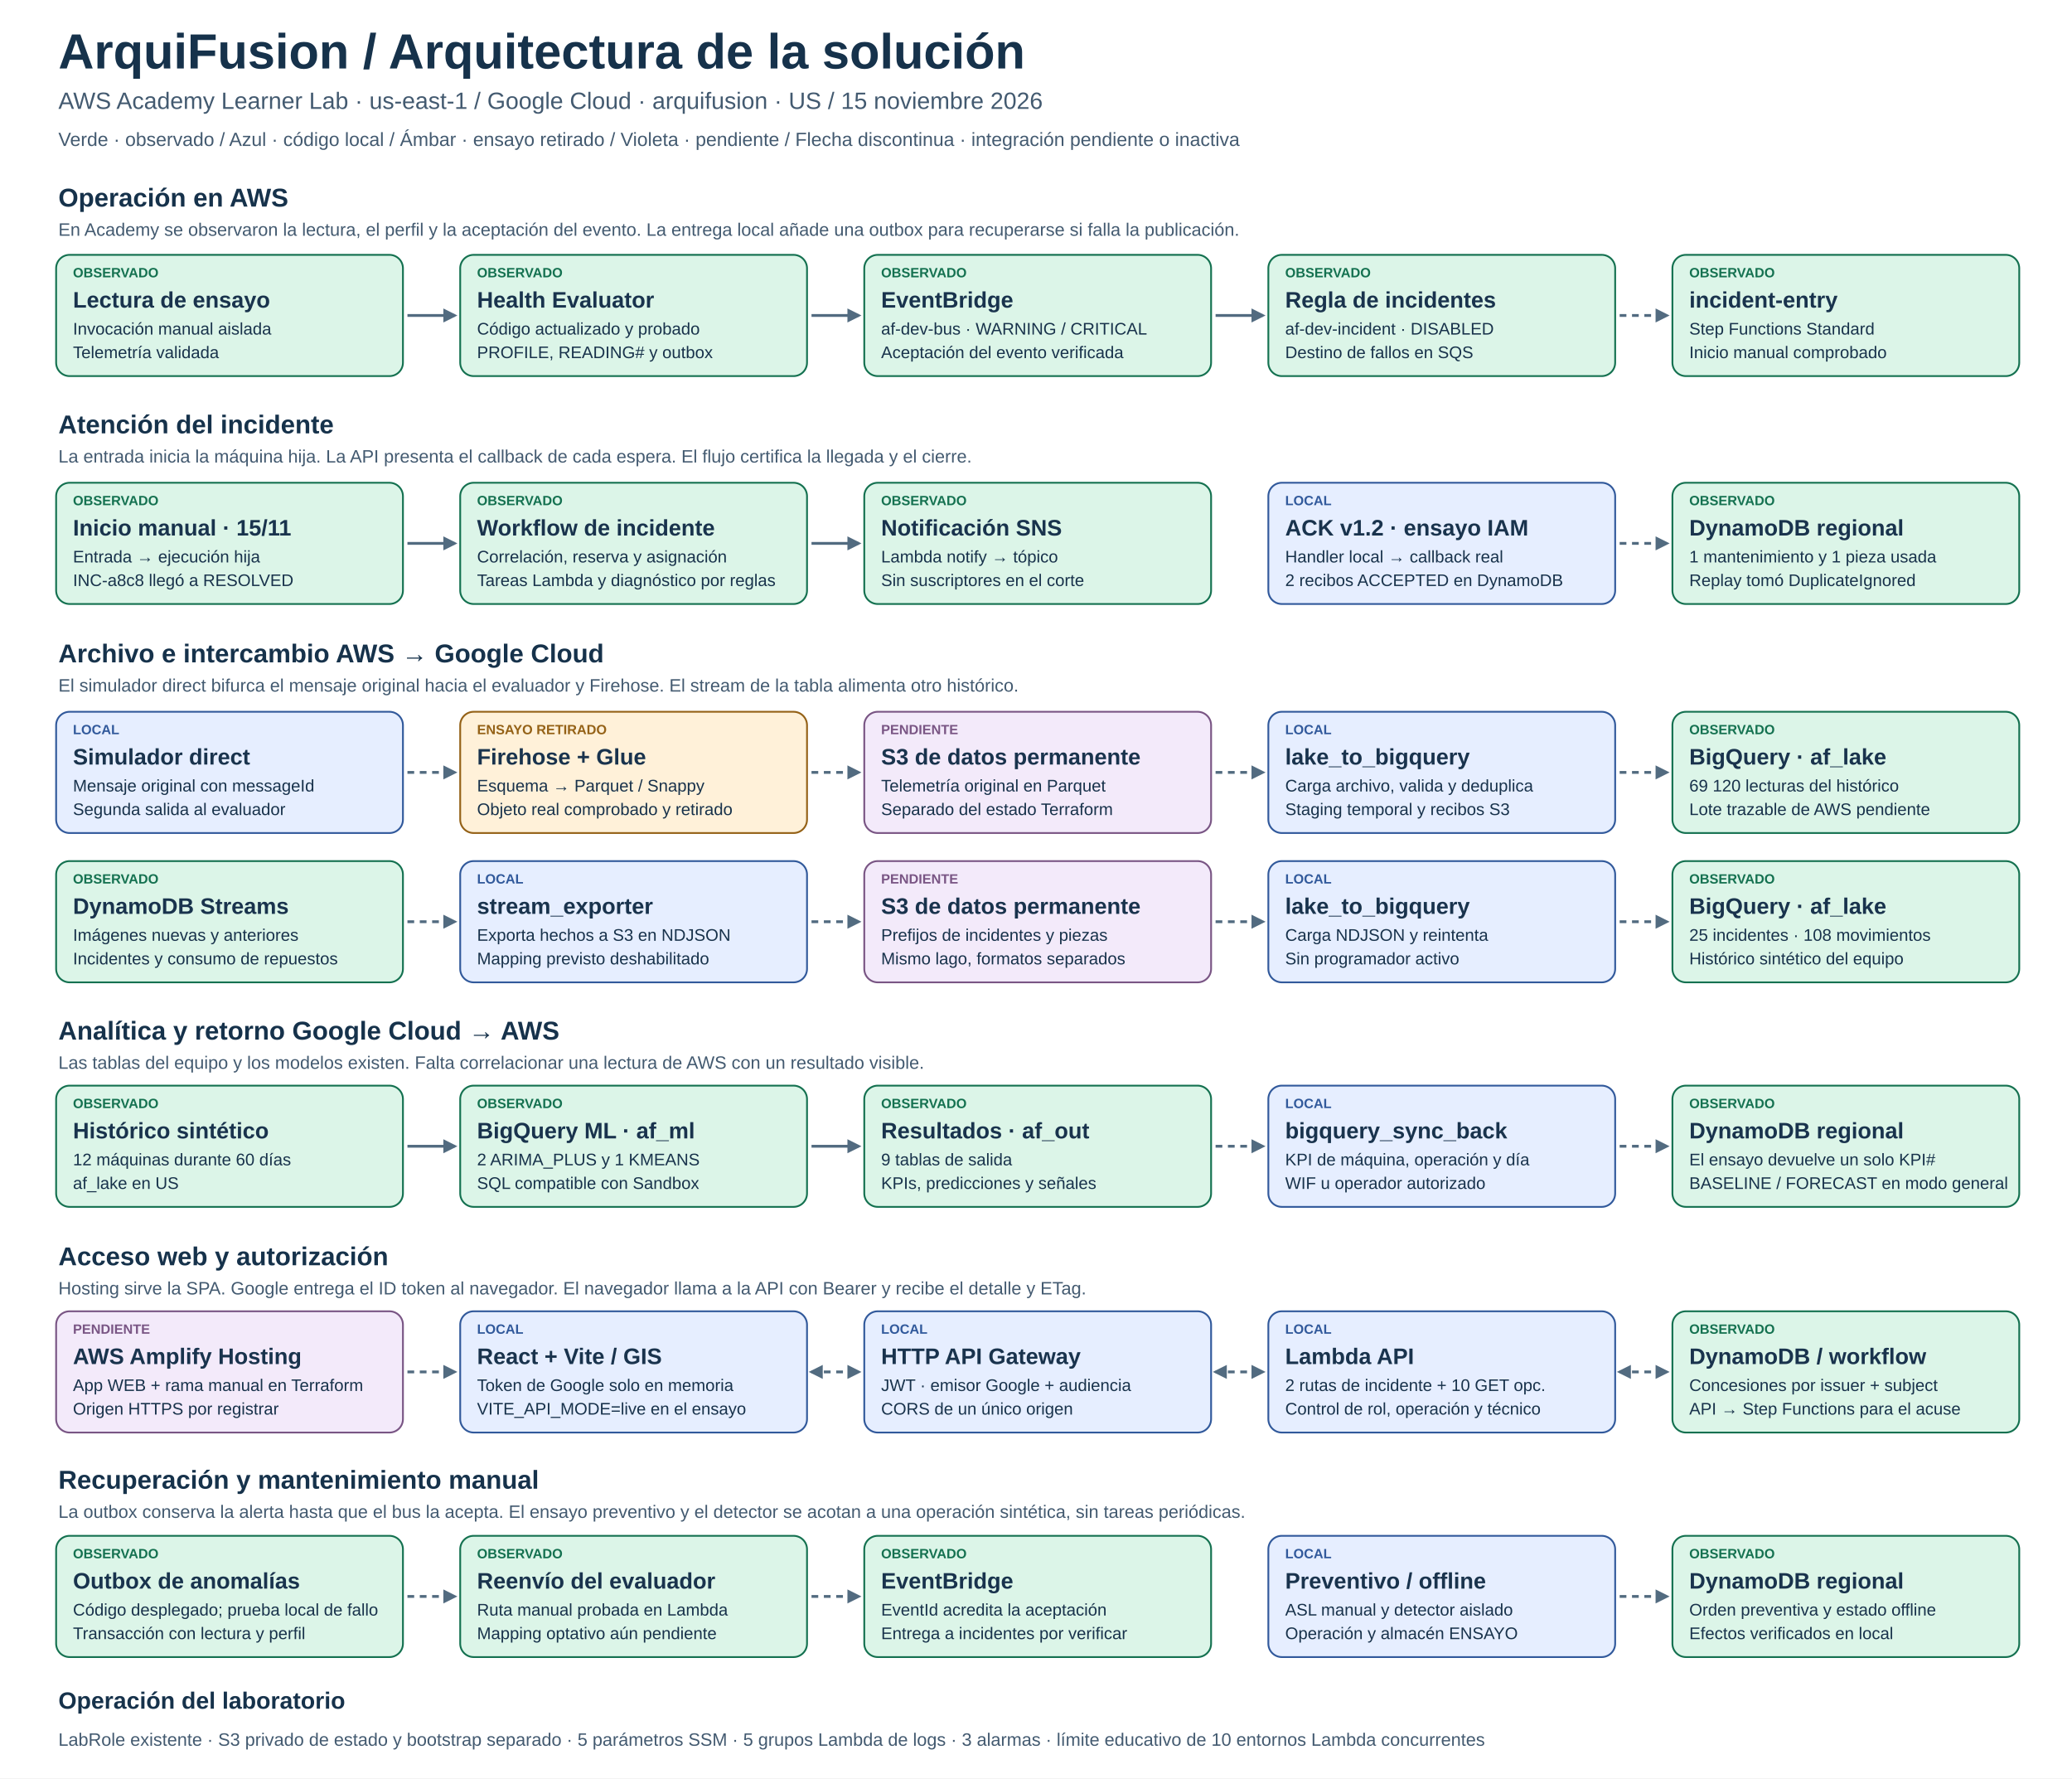
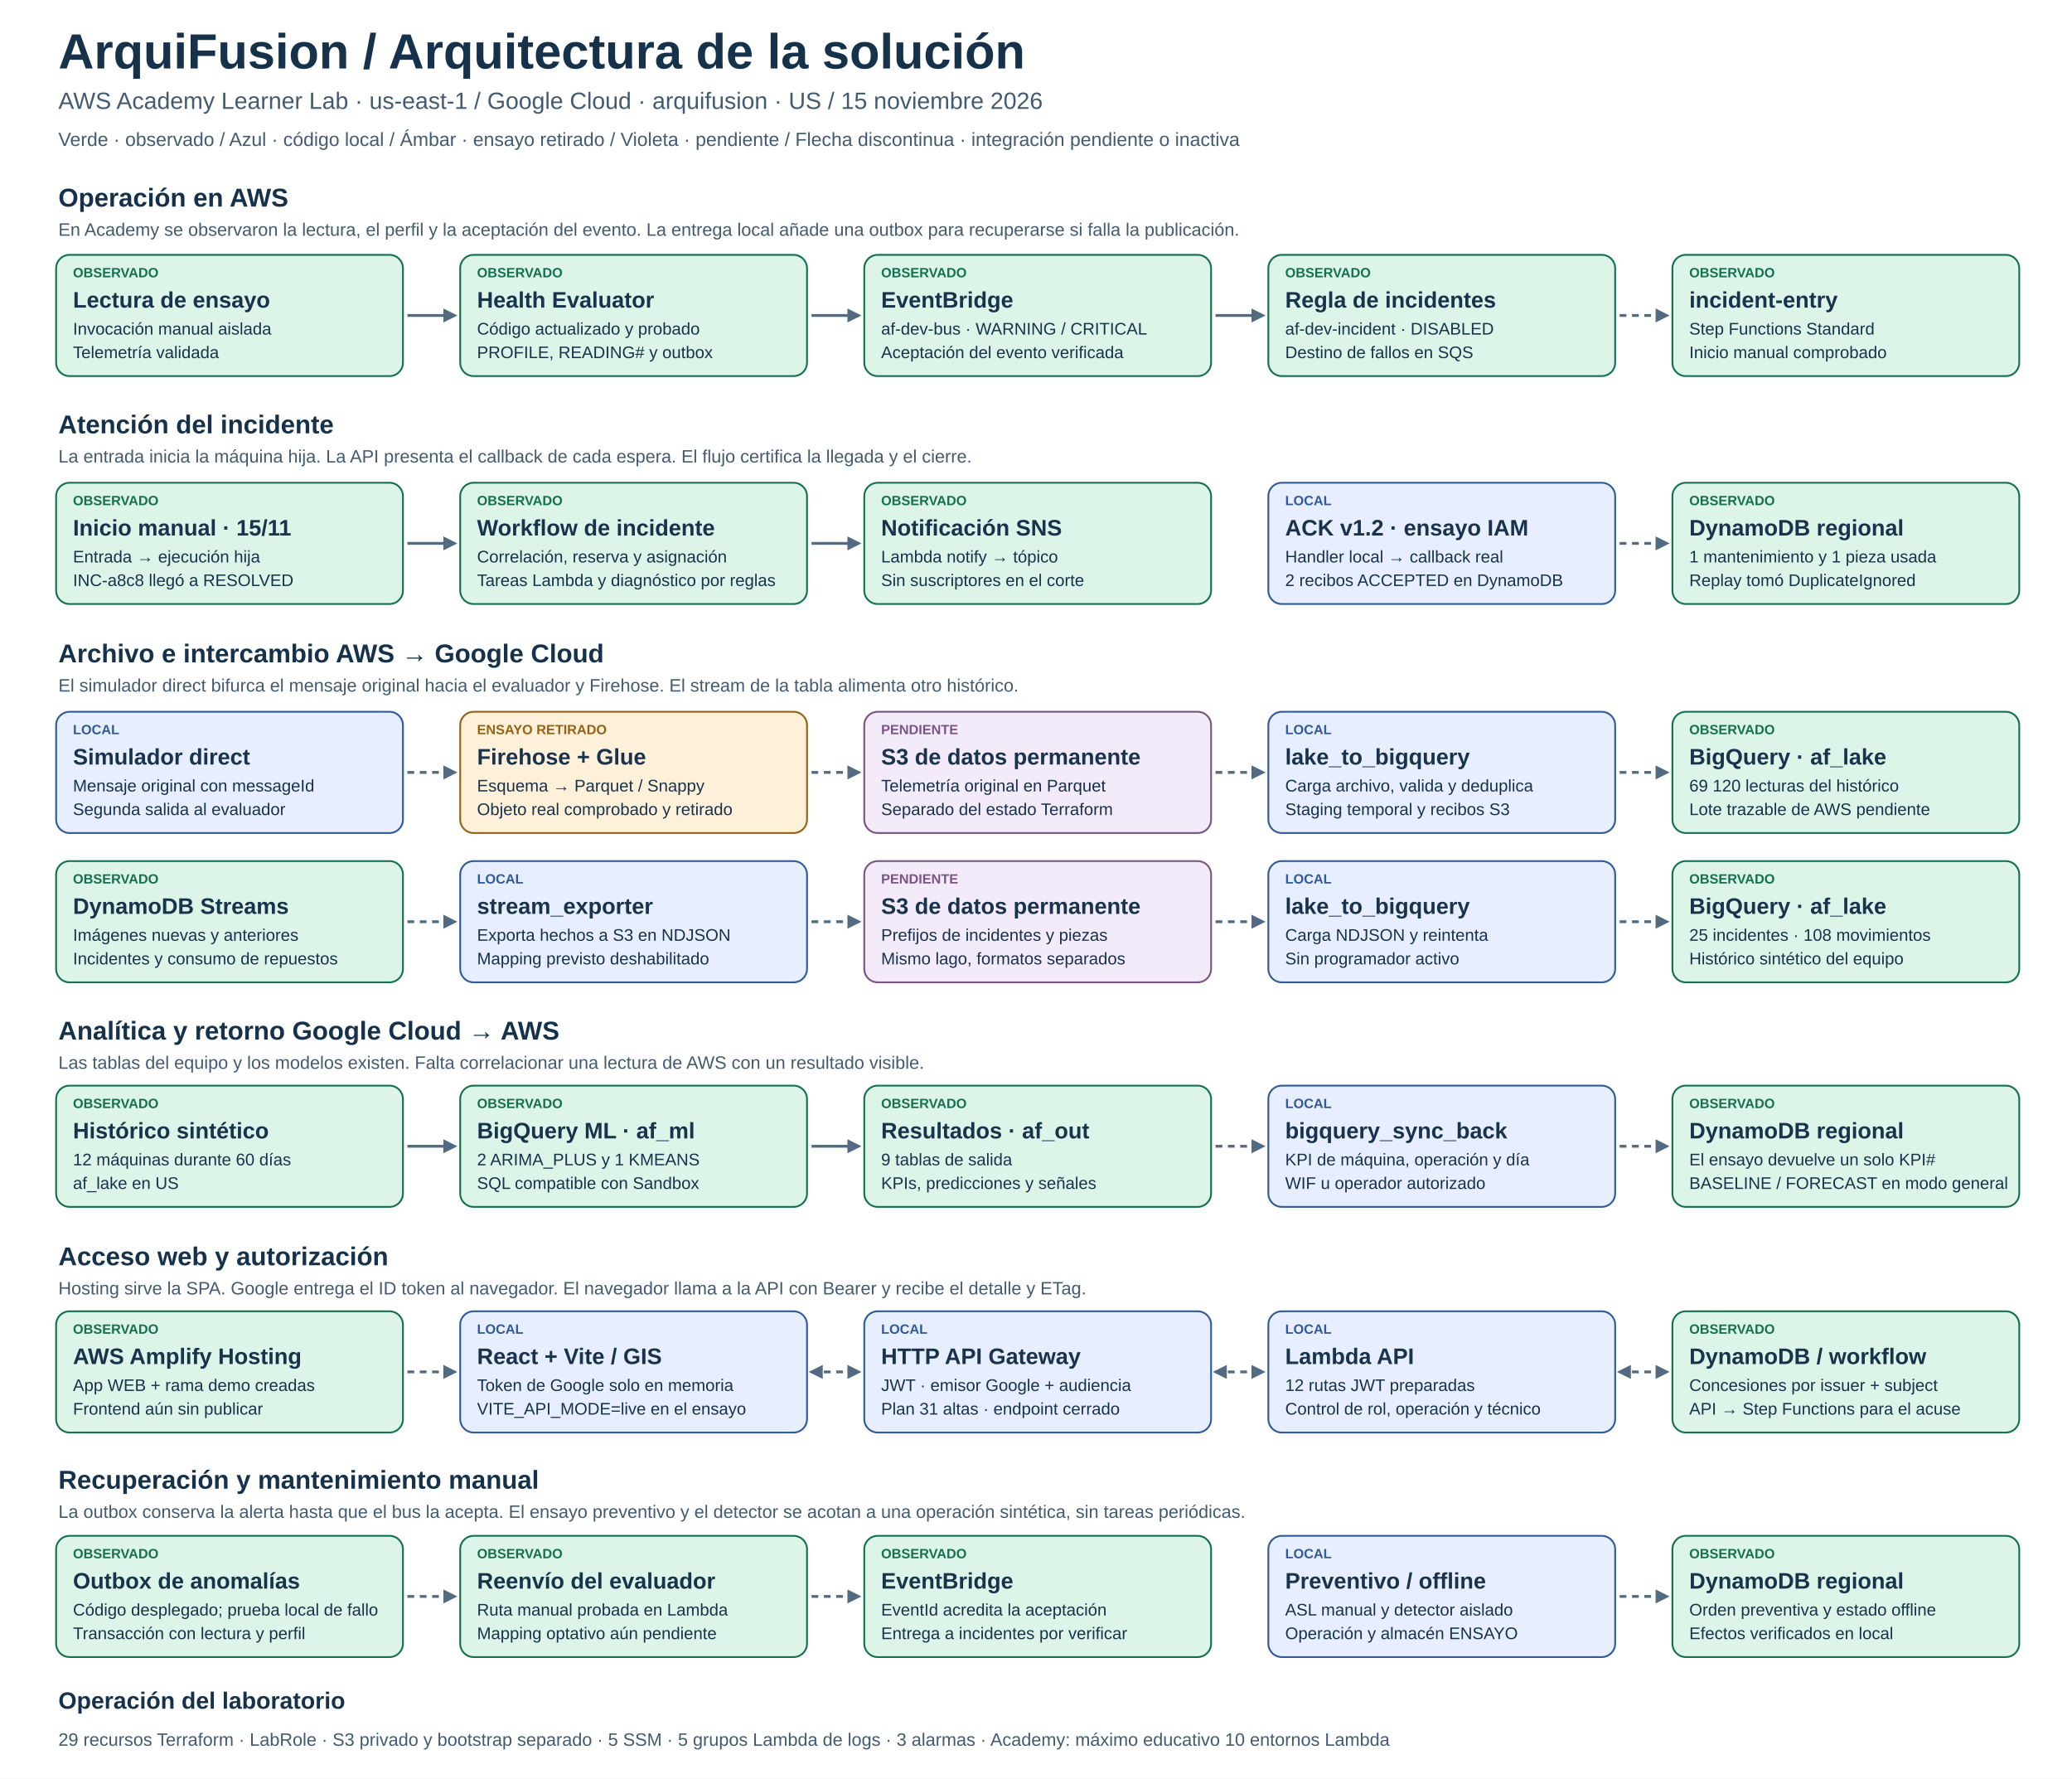
<svg xmlns="http://www.w3.org/2000/svg" width="1846" height="1584" viewBox="0 0 1846 1584" role="img" aria-labelledby="title">
  <defs>
    <marker id="arr" viewBox="0 0 10 10" refX="8" refY="5" markerWidth="5" markerHeight="5" orient="auto-start-reverse">
      <path d="M0 0L10 5L0 10Z" fill="#526b80" />
    </marker>
  </defs>
  <rect width="100%" height="100%" fill="white" />
  <text x="52" y="61" font-family="Segoe UI,Arial,sans-serif" font-weight="700" font-size="44" fill="#16324b">ArquiFusion   /   Arquitectura de la solución</text>
  <text x="52" y="97" font-family="Segoe UI,Arial,sans-serif" font-weight="400" font-size="21" fill="#435a70">AWS Academy Learner Lab · us-east-1     /     Google Cloud · arquifusion · US     /     15 noviembre 2026</text>
  <text x="52" y="130" font-family="Segoe UI,Arial,sans-serif" font-weight="400" font-size="17" fill="#435a70">Verde · observado     /     Azul · código local     /     Ámbar · ensayo retirado     /     Violeta · pendiente     /     Flecha discontinua · integración pendiente o inactiva</text>
  <text x="52" y="184" font-family="Segoe UI,Arial,sans-serif" font-weight="700" font-size="23" fill="#16324b">Operación en AWS</text>
  <text x="52" y="210" font-family="Segoe UI,Arial,sans-serif" font-weight="400" font-size="16" fill="#435a70">En Academy se observaron la lectura, el perfil y la aceptación del evento. La entrega local añade una outbox para recuperarse si falla la publicación.</text>
  <rect x="50" y="227" width="309" height="108" rx="12" fill="#dcf5e8" stroke="#147150" stroke-width="1.6" />
  <text x="65" y="247" font-family="Segoe UI,Arial,sans-serif" font-weight="700" font-size="12" fill="#147150">OBSERVADO</text>
  <text x="65" y="274" font-family="Segoe UI,Arial,sans-serif" font-weight="700" font-size="20" fill="#19334d">Lectura de ensayo</text>
  <text x="65" y="298" font-family="Segoe UI,Arial,sans-serif" font-weight="400" font-size="15" fill="#18324b">Invocación manual aislada</text>
  <text x="65" y="319" font-family="Segoe UI,Arial,sans-serif" font-weight="400" font-size="15" fill="#18324b">Telemetría validada</text>
  <rect x="410" y="227" width="309" height="108" rx="12" fill="#dcf5e8" stroke="#147150" stroke-width="1.6" />
  <text x="425" y="247" font-family="Segoe UI,Arial,sans-serif" font-weight="700" font-size="12" fill="#147150">OBSERVADO</text>
  <text x="425" y="274" font-family="Segoe UI,Arial,sans-serif" font-weight="700" font-size="20" fill="#19334d">Health Evaluator</text>
  <text x="425" y="298" font-family="Segoe UI,Arial,sans-serif" font-weight="400" font-size="15" fill="#18324b">Código actualizado y probado</text>
  <text x="425" y="319" font-family="Segoe UI,Arial,sans-serif" font-weight="400" font-size="15" fill="#18324b">PROFILE, READING# y outbox</text>
  <rect x="770" y="227" width="309" height="108" rx="12" fill="#dcf5e8" stroke="#147150" stroke-width="1.6" />
  <text x="785" y="247" font-family="Segoe UI,Arial,sans-serif" font-weight="700" font-size="12" fill="#147150">OBSERVADO</text>
  <text x="785" y="274" font-family="Segoe UI,Arial,sans-serif" font-weight="700" font-size="20" fill="#19334d">EventBridge</text>
  <text x="785" y="298" font-family="Segoe UI,Arial,sans-serif" font-weight="400" font-size="15" fill="#18324b">af-dev-bus · WARNING / CRITICAL</text>
  <text x="785" y="319" font-family="Segoe UI,Arial,sans-serif" font-weight="400" font-size="15" fill="#18324b">Aceptación del evento verificada</text>
  <rect x="1130" y="227" width="309" height="108" rx="12" fill="#dcf5e8" stroke="#147150" stroke-width="1.6" />
  <text x="1145" y="247" font-family="Segoe UI,Arial,sans-serif" font-weight="700" font-size="12" fill="#147150">OBSERVADO</text>
  <text x="1145" y="274" font-family="Segoe UI,Arial,sans-serif" font-weight="700" font-size="20" fill="#19334d">Regla de incidentes</text>
  <text x="1145" y="298" font-family="Segoe UI,Arial,sans-serif" font-weight="400" font-size="15" fill="#18324b">af-dev-incident · DISABLED</text>
  <text x="1145" y="319" font-family="Segoe UI,Arial,sans-serif" font-weight="400" font-size="15" fill="#18324b">Destino de fallos en SQS</text>
  <rect x="1490" y="227" width="309" height="108" rx="12" fill="#dcf5e8" stroke="#147150" stroke-width="1.6" />
  <text x="1505" y="247" font-family="Segoe UI,Arial,sans-serif" font-weight="700" font-size="12" fill="#147150">OBSERVADO</text>
  <text x="1505" y="274" font-family="Segoe UI,Arial,sans-serif" font-weight="700" font-size="20" fill="#19334d">incident-entry</text>
  <text x="1505" y="298" font-family="Segoe UI,Arial,sans-serif" font-weight="400" font-size="15" fill="#18324b">Step Functions Standard</text>
  <text x="1505" y="319" font-family="Segoe UI,Arial,sans-serif" font-weight="400" font-size="15" fill="#18324b">Inicio manual comprobado</text>
  <path d="M363 281 H405" fill="none" stroke="#526b80" stroke-width="2.5" marker-end="url(#arr)" />
  <path d="M723 281 H765" fill="none" stroke="#526b80" stroke-width="2.5" marker-end="url(#arr)" />
  <path d="M1083 281 H1125" fill="none" stroke="#526b80" stroke-width="2.5" marker-end="url(#arr)" />
  <path d="M1443 281 H1485" fill="none" stroke="#526b80" stroke-width="2.5" marker-end="url(#arr)" stroke-dasharray="6 5" />
  <text x="52" y="386" font-family="Segoe UI,Arial,sans-serif" font-weight="700" font-size="23" fill="#16324b">Atención del incidente</text>
  <text x="52" y="412" font-family="Segoe UI,Arial,sans-serif" font-weight="400" font-size="16" fill="#435a70">La entrada inicia la máquina hija. La API presenta el callback de cada espera. El flujo certifica la llegada y el cierre.</text>
  <rect x="50" y="430" width="309" height="108" rx="12" fill="#dcf5e8" stroke="#147150" stroke-width="1.6" />
  <text x="65" y="450" font-family="Segoe UI,Arial,sans-serif" font-weight="700" font-size="12" fill="#147150">OBSERVADO</text>
  <text x="65" y="477" font-family="Segoe UI,Arial,sans-serif" font-weight="700" font-size="20" fill="#19334d">Inicio manual · 15/11</text>
  <text x="65" y="501" font-family="Segoe UI,Arial,sans-serif" font-weight="400" font-size="15" fill="#18324b">Entrada → ejecución hija</text>
  <text x="65" y="522" font-family="Segoe UI,Arial,sans-serif" font-weight="400" font-size="15" fill="#18324b">INC-a8c8 llegó a RESOLVED</text>
  <rect x="410" y="430" width="309" height="108" rx="12" fill="#dcf5e8" stroke="#147150" stroke-width="1.6" />
  <text x="425" y="450" font-family="Segoe UI,Arial,sans-serif" font-weight="700" font-size="12" fill="#147150">OBSERVADO</text>
  <text x="425" y="477" font-family="Segoe UI,Arial,sans-serif" font-weight="700" font-size="20" fill="#19334d">Workflow de incidente</text>
  <text x="425" y="501" font-family="Segoe UI,Arial,sans-serif" font-weight="400" font-size="15" fill="#18324b">Correlación, reserva y asignación</text>
  <text x="425" y="522" font-family="Segoe UI,Arial,sans-serif" font-weight="400" font-size="15" fill="#18324b">Tareas Lambda y diagnóstico por reglas</text>
  <rect x="770" y="430" width="309" height="108" rx="12" fill="#dcf5e8" stroke="#147150" stroke-width="1.6" />
  <text x="785" y="450" font-family="Segoe UI,Arial,sans-serif" font-weight="700" font-size="12" fill="#147150">OBSERVADO</text>
  <text x="785" y="477" font-family="Segoe UI,Arial,sans-serif" font-weight="700" font-size="20" fill="#19334d">Notificación SNS</text>
  <text x="785" y="501" font-family="Segoe UI,Arial,sans-serif" font-weight="400" font-size="15" fill="#18324b">Lambda notify → tópico</text>
  <text x="785" y="522" font-family="Segoe UI,Arial,sans-serif" font-weight="400" font-size="15" fill="#18324b">Sin suscriptores en el corte</text>
  <rect x="1130" y="430" width="309" height="108" rx="12" fill="#e6eeff" stroke="#31599b" stroke-width="1.6" />
  <text x="1145" y="450" font-family="Segoe UI,Arial,sans-serif" font-weight="700" font-size="12" fill="#31599b">LOCAL</text>
  <text x="1145" y="477" font-family="Segoe UI,Arial,sans-serif" font-weight="700" font-size="20" fill="#19334d">ACK v1.2 · ensayo IAM</text>
  <text x="1145" y="501" font-family="Segoe UI,Arial,sans-serif" font-weight="400" font-size="15" fill="#18324b">Handler local → callback real</text>
  <text x="1145" y="522" font-family="Segoe UI,Arial,sans-serif" font-weight="400" font-size="15" fill="#18324b">2 recibos ACCEPTED en DynamoDB</text>
  <rect x="1490" y="430" width="309" height="108" rx="12" fill="#dcf5e8" stroke="#147150" stroke-width="1.6" />
  <text x="1505" y="450" font-family="Segoe UI,Arial,sans-serif" font-weight="700" font-size="12" fill="#147150">OBSERVADO</text>
  <text x="1505" y="477" font-family="Segoe UI,Arial,sans-serif" font-weight="700" font-size="20" fill="#19334d">DynamoDB regional</text>
  <text x="1505" y="501" font-family="Segoe UI,Arial,sans-serif" font-weight="400" font-size="15" fill="#18324b">1 mantenimiento y 1 pieza usada</text>
  <text x="1505" y="522" font-family="Segoe UI,Arial,sans-serif" font-weight="400" font-size="15" fill="#18324b">Replay tomó DuplicateIgnored</text>
  <path d="M363 484 H405" fill="none" stroke="#526b80" stroke-width="2.5" marker-end="url(#arr)" />
  <path d="M723 484 H765" fill="none" stroke="#526b80" stroke-width="2.5" marker-end="url(#arr)" />
  <path d="M1443 484 H1485" fill="none" stroke="#526b80" stroke-width="2.5" marker-end="url(#arr)" stroke-dasharray="6 5" />
  <text x="52" y="590" font-family="Segoe UI,Arial,sans-serif" font-weight="700" font-size="23" fill="#16324b">Archivo e intercambio AWS → Google Cloud</text>
  <text x="52" y="616" font-family="Segoe UI,Arial,sans-serif" font-weight="400" font-size="16" fill="#435a70">El simulador direct bifurca el mensaje original hacia el evaluador y Firehose. El stream de la tabla alimenta otro histórico.</text>
  <rect x="50" y="634" width="309" height="108" rx="12" fill="#e6eeff" stroke="#31599b" stroke-width="1.6" />
  <text x="65" y="654" font-family="Segoe UI,Arial,sans-serif" font-weight="700" font-size="12" fill="#31599b">LOCAL</text>
  <text x="65" y="681" font-family="Segoe UI,Arial,sans-serif" font-weight="700" font-size="20" fill="#19334d">Simulador direct</text>
  <text x="65" y="705" font-family="Segoe UI,Arial,sans-serif" font-weight="400" font-size="15" fill="#18324b">Mensaje original con messageId</text>
  <text x="65" y="726" font-family="Segoe UI,Arial,sans-serif" font-weight="400" font-size="15" fill="#18324b">Segunda salida al evaluador</text>
  <rect x="410" y="634" width="309" height="108" rx="12" fill="#fff1d9" stroke="#946116" stroke-width="1.6" />
  <text x="425" y="654" font-family="Segoe UI,Arial,sans-serif" font-weight="700" font-size="12" fill="#946116">ENSAYO RETIRADO</text>
  <text x="425" y="681" font-family="Segoe UI,Arial,sans-serif" font-weight="700" font-size="20" fill="#19334d">Firehose + Glue</text>
  <text x="425" y="705" font-family="Segoe UI,Arial,sans-serif" font-weight="400" font-size="15" fill="#18324b">Esquema → Parquet / Snappy</text>
  <text x="425" y="726" font-family="Segoe UI,Arial,sans-serif" font-weight="400" font-size="15" fill="#18324b">Objeto real comprobado y retirado</text>
  <rect x="770" y="634" width="309" height="108" rx="12" fill="#f3eafa" stroke="#795584" stroke-width="1.6" />
  <text x="785" y="654" font-family="Segoe UI,Arial,sans-serif" font-weight="700" font-size="12" fill="#795584">PENDIENTE</text>
  <text x="785" y="681" font-family="Segoe UI,Arial,sans-serif" font-weight="700" font-size="20" fill="#19334d">S3 de datos permanente</text>
  <text x="785" y="705" font-family="Segoe UI,Arial,sans-serif" font-weight="400" font-size="15" fill="#18324b">Telemetría original en Parquet</text>
  <text x="785" y="726" font-family="Segoe UI,Arial,sans-serif" font-weight="400" font-size="15" fill="#18324b">Separado del estado Terraform</text>
  <rect x="1130" y="634" width="309" height="108" rx="12" fill="#e6eeff" stroke="#31599b" stroke-width="1.6" />
  <text x="1145" y="654" font-family="Segoe UI,Arial,sans-serif" font-weight="700" font-size="12" fill="#31599b">LOCAL</text>
  <text x="1145" y="681" font-family="Segoe UI,Arial,sans-serif" font-weight="700" font-size="20" fill="#19334d">lake_to_bigquery</text>
  <text x="1145" y="705" font-family="Segoe UI,Arial,sans-serif" font-weight="400" font-size="15" fill="#18324b">Carga archivo, valida y deduplica</text>
  <text x="1145" y="726" font-family="Segoe UI,Arial,sans-serif" font-weight="400" font-size="15" fill="#18324b">Staging temporal y recibos S3</text>
  <rect x="1490" y="634" width="309" height="108" rx="12" fill="#dcf5e8" stroke="#147150" stroke-width="1.6" />
  <text x="1505" y="654" font-family="Segoe UI,Arial,sans-serif" font-weight="700" font-size="12" fill="#147150">OBSERVADO</text>
  <text x="1505" y="681" font-family="Segoe UI,Arial,sans-serif" font-weight="700" font-size="20" fill="#19334d">BigQuery · af_lake</text>
  <text x="1505" y="705" font-family="Segoe UI,Arial,sans-serif" font-weight="400" font-size="15" fill="#18324b">69 120 lecturas del histórico</text>
  <text x="1505" y="726" font-family="Segoe UI,Arial,sans-serif" font-weight="400" font-size="15" fill="#18324b">Lote trazable de AWS pendiente</text>
  <path d="M363 688 H405" fill="none" stroke="#526b80" stroke-width="2.5" marker-end="url(#arr)" stroke-dasharray="6 5" />
  <path d="M723 688 H765" fill="none" stroke="#526b80" stroke-width="2.5" marker-end="url(#arr)" stroke-dasharray="6 5" />
  <path d="M1083 688 H1125" fill="none" stroke="#526b80" stroke-width="2.5" marker-end="url(#arr)" stroke-dasharray="6 5" />
  <path d="M1443 688 H1485" fill="none" stroke="#526b80" stroke-width="2.5" marker-end="url(#arr)" stroke-dasharray="6 5" />
  <rect x="50" y="767" width="309" height="108" rx="12" fill="#dcf5e8" stroke="#147150" stroke-width="1.6" />
  <text x="65" y="787" font-family="Segoe UI,Arial,sans-serif" font-weight="700" font-size="12" fill="#147150">OBSERVADO</text>
  <text x="65" y="814" font-family="Segoe UI,Arial,sans-serif" font-weight="700" font-size="20" fill="#19334d">DynamoDB Streams</text>
  <text x="65" y="838" font-family="Segoe UI,Arial,sans-serif" font-weight="400" font-size="15" fill="#18324b">Imágenes nuevas y anteriores</text>
  <text x="65" y="859" font-family="Segoe UI,Arial,sans-serif" font-weight="400" font-size="15" fill="#18324b">Incidentes y consumo de repuestos</text>
  <rect x="410" y="767" width="309" height="108" rx="12" fill="#e6eeff" stroke="#31599b" stroke-width="1.6" />
  <text x="425" y="787" font-family="Segoe UI,Arial,sans-serif" font-weight="700" font-size="12" fill="#31599b">LOCAL</text>
  <text x="425" y="814" font-family="Segoe UI,Arial,sans-serif" font-weight="700" font-size="20" fill="#19334d">stream_exporter</text>
  <text x="425" y="838" font-family="Segoe UI,Arial,sans-serif" font-weight="400" font-size="15" fill="#18324b">Exporta hechos a S3 en NDJSON</text>
  <text x="425" y="859" font-family="Segoe UI,Arial,sans-serif" font-weight="400" font-size="15" fill="#18324b">Mapping previsto deshabilitado</text>
  <rect x="770" y="767" width="309" height="108" rx="12" fill="#f3eafa" stroke="#795584" stroke-width="1.6" />
  <text x="785" y="787" font-family="Segoe UI,Arial,sans-serif" font-weight="700" font-size="12" fill="#795584">PENDIENTE</text>
  <text x="785" y="814" font-family="Segoe UI,Arial,sans-serif" font-weight="700" font-size="20" fill="#19334d">S3 de datos permanente</text>
  <text x="785" y="838" font-family="Segoe UI,Arial,sans-serif" font-weight="400" font-size="15" fill="#18324b">Prefijos de incidentes y piezas</text>
  <text x="785" y="859" font-family="Segoe UI,Arial,sans-serif" font-weight="400" font-size="15" fill="#18324b">Mismo lago, formatos separados</text>
  <rect x="1130" y="767" width="309" height="108" rx="12" fill="#e6eeff" stroke="#31599b" stroke-width="1.6" />
  <text x="1145" y="787" font-family="Segoe UI,Arial,sans-serif" font-weight="700" font-size="12" fill="#31599b">LOCAL</text>
  <text x="1145" y="814" font-family="Segoe UI,Arial,sans-serif" font-weight="700" font-size="20" fill="#19334d">lake_to_bigquery</text>
  <text x="1145" y="838" font-family="Segoe UI,Arial,sans-serif" font-weight="400" font-size="15" fill="#18324b">Carga NDJSON y reintenta</text>
  <text x="1145" y="859" font-family="Segoe UI,Arial,sans-serif" font-weight="400" font-size="15" fill="#18324b">Sin programador activo</text>
  <rect x="1490" y="767" width="309" height="108" rx="12" fill="#dcf5e8" stroke="#147150" stroke-width="1.6" />
  <text x="1505" y="787" font-family="Segoe UI,Arial,sans-serif" font-weight="700" font-size="12" fill="#147150">OBSERVADO</text>
  <text x="1505" y="814" font-family="Segoe UI,Arial,sans-serif" font-weight="700" font-size="20" fill="#19334d">BigQuery · af_lake</text>
  <text x="1505" y="838" font-family="Segoe UI,Arial,sans-serif" font-weight="400" font-size="15" fill="#18324b">25 incidentes · 108 movimientos</text>
  <text x="1505" y="859" font-family="Segoe UI,Arial,sans-serif" font-weight="400" font-size="15" fill="#18324b">Histórico sintético del equipo</text>
  <path d="M363 821 H405" fill="none" stroke="#526b80" stroke-width="2.5" marker-end="url(#arr)" stroke-dasharray="6 5" />
  <path d="M723 821 H765" fill="none" stroke="#526b80" stroke-width="2.5" marker-end="url(#arr)" stroke-dasharray="6 5" />
  <path d="M1083 821 H1125" fill="none" stroke="#526b80" stroke-width="2.5" marker-end="url(#arr)" stroke-dasharray="6 5" />
  <path d="M1443 821 H1485" fill="none" stroke="#526b80" stroke-width="2.5" marker-end="url(#arr)" stroke-dasharray="6 5" />
  <text x="52" y="926" font-family="Segoe UI,Arial,sans-serif" font-weight="700" font-size="23" fill="#16324b">Analítica y retorno Google Cloud → AWS</text>
  <text x="52" y="952" font-family="Segoe UI,Arial,sans-serif" font-weight="400" font-size="16" fill="#435a70">Las tablas del equipo y los modelos existen. Falta correlacionar una lectura de AWS con un resultado visible.</text>
  <rect x="50" y="967" width="309" height="108" rx="12" fill="#dcf5e8" stroke="#147150" stroke-width="1.6" />
  <text x="65" y="987" font-family="Segoe UI,Arial,sans-serif" font-weight="700" font-size="12" fill="#147150">OBSERVADO</text>
  <text x="65" y="1014" font-family="Segoe UI,Arial,sans-serif" font-weight="700" font-size="20" fill="#19334d">Histórico sintético</text>
  <text x="65" y="1038" font-family="Segoe UI,Arial,sans-serif" font-weight="400" font-size="15" fill="#18324b">12 máquinas durante 60 días</text>
  <text x="65" y="1059" font-family="Segoe UI,Arial,sans-serif" font-weight="400" font-size="15" fill="#18324b">af_lake en US</text>
  <rect x="410" y="967" width="309" height="108" rx="12" fill="#dcf5e8" stroke="#147150" stroke-width="1.6" />
  <text x="425" y="987" font-family="Segoe UI,Arial,sans-serif" font-weight="700" font-size="12" fill="#147150">OBSERVADO</text>
  <text x="425" y="1014" font-family="Segoe UI,Arial,sans-serif" font-weight="700" font-size="20" fill="#19334d">BigQuery ML · af_ml</text>
  <text x="425" y="1038" font-family="Segoe UI,Arial,sans-serif" font-weight="400" font-size="15" fill="#18324b">2 ARIMA_PLUS y 1 KMEANS</text>
  <text x="425" y="1059" font-family="Segoe UI,Arial,sans-serif" font-weight="400" font-size="15" fill="#18324b">SQL compatible con Sandbox</text>
  <rect x="770" y="967" width="309" height="108" rx="12" fill="#dcf5e8" stroke="#147150" stroke-width="1.6" />
  <text x="785" y="987" font-family="Segoe UI,Arial,sans-serif" font-weight="700" font-size="12" fill="#147150">OBSERVADO</text>
  <text x="785" y="1014" font-family="Segoe UI,Arial,sans-serif" font-weight="700" font-size="20" fill="#19334d">Resultados · af_out</text>
  <text x="785" y="1038" font-family="Segoe UI,Arial,sans-serif" font-weight="400" font-size="15" fill="#18324b">9 tablas de salida</text>
  <text x="785" y="1059" font-family="Segoe UI,Arial,sans-serif" font-weight="400" font-size="15" fill="#18324b">KPIs, predicciones y señales</text>
  <rect x="1130" y="967" width="309" height="108" rx="12" fill="#e6eeff" stroke="#31599b" stroke-width="1.6" />
  <text x="1145" y="987" font-family="Segoe UI,Arial,sans-serif" font-weight="700" font-size="12" fill="#31599b">LOCAL</text>
  <text x="1145" y="1014" font-family="Segoe UI,Arial,sans-serif" font-weight="700" font-size="20" fill="#19334d">bigquery_sync_back</text>
  <text x="1145" y="1038" font-family="Segoe UI,Arial,sans-serif" font-weight="400" font-size="15" fill="#18324b">KPI de máquina, operación y día</text>
  <text x="1145" y="1059" font-family="Segoe UI,Arial,sans-serif" font-weight="400" font-size="15" fill="#18324b">WIF u operador autorizado</text>
  <rect x="1490" y="967" width="309" height="108" rx="12" fill="#dcf5e8" stroke="#147150" stroke-width="1.6" />
  <text x="1505" y="987" font-family="Segoe UI,Arial,sans-serif" font-weight="700" font-size="12" fill="#147150">OBSERVADO</text>
  <text x="1505" y="1014" font-family="Segoe UI,Arial,sans-serif" font-weight="700" font-size="20" fill="#19334d">DynamoDB regional</text>
  <text x="1505" y="1038" font-family="Segoe UI,Arial,sans-serif" font-weight="400" font-size="15" fill="#18324b">El ensayo devuelve un solo KPI#</text>
  <text x="1505" y="1059" font-family="Segoe UI,Arial,sans-serif" font-weight="400" font-size="15" fill="#18324b">BASELINE / FORECAST en modo general</text>
  <path d="M363 1021 H405" fill="none" stroke="#526b80" stroke-width="2.5" marker-end="url(#arr)" />
  <path d="M723 1021 H765" fill="none" stroke="#526b80" stroke-width="2.5" marker-end="url(#arr)" />
  <path d="M1083 1021 H1125" fill="none" stroke="#526b80" stroke-width="2.5" marker-end="url(#arr)" stroke-dasharray="6 5" />
  <path d="M1443 1021 H1485" fill="none" stroke="#526b80" stroke-width="2.5" marker-end="url(#arr)" stroke-dasharray="6 5" />
  <text x="52" y="1127" font-family="Segoe UI,Arial,sans-serif" font-weight="700" font-size="23" fill="#16324b">Acceso web y autorización</text>
  <text x="52" y="1153" font-family="Segoe UI,Arial,sans-serif" font-weight="400" font-size="16" fill="#435a70">Hosting sirve la SPA. Google entrega el ID token al navegador. El navegador llama a la API con Bearer y recibe el detalle y ETag.</text>
-   <rect x="50" y="1168" width="309" height="108" rx="12" fill="#f3eafa" stroke="#795584" stroke-width="1.6" />
-   <text x="65" y="1188" font-family="Segoe UI,Arial,sans-serif" font-weight="700" font-size="12" fill="#795584">PENDIENTE</text>
+   <rect x="50" y="1168" width="309" height="108" rx="12" fill="#dcf5e8" stroke="#147150" stroke-width="1.6" />
+   <text x="65" y="1188" font-family="Segoe UI,Arial,sans-serif" font-weight="700" font-size="12" fill="#147150">OBSERVADO</text>
  <text x="65" y="1215" font-family="Segoe UI,Arial,sans-serif" font-weight="700" font-size="20" fill="#19334d">AWS Amplify Hosting</text>
-   <text x="65" y="1239" font-family="Segoe UI,Arial,sans-serif" font-weight="400" font-size="15" fill="#18324b">App WEB + rama manual en Terraform</text>
-   <text x="65" y="1260" font-family="Segoe UI,Arial,sans-serif" font-weight="400" font-size="15" fill="#18324b">Origen HTTPS por registrar</text>
+   <text x="65" y="1239" font-family="Segoe UI,Arial,sans-serif" font-weight="400" font-size="15" fill="#18324b">App WEB + rama demo creadas</text>
+   <text x="65" y="1260" font-family="Segoe UI,Arial,sans-serif" font-weight="400" font-size="15" fill="#18324b">Frontend aún sin publicar</text>
  <rect x="410" y="1168" width="309" height="108" rx="12" fill="#e6eeff" stroke="#31599b" stroke-width="1.6" />
  <text x="425" y="1188" font-family="Segoe UI,Arial,sans-serif" font-weight="700" font-size="12" fill="#31599b">LOCAL</text>
  <text x="425" y="1215" font-family="Segoe UI,Arial,sans-serif" font-weight="700" font-size="20" fill="#19334d">React + Vite / GIS</text>
  <text x="425" y="1239" font-family="Segoe UI,Arial,sans-serif" font-weight="400" font-size="15" fill="#18324b">Token de Google solo en memoria</text>
  <text x="425" y="1260" font-family="Segoe UI,Arial,sans-serif" font-weight="400" font-size="15" fill="#18324b">VITE_API_MODE=live en el ensayo</text>
  <rect x="770" y="1168" width="309" height="108" rx="12" fill="#e6eeff" stroke="#31599b" stroke-width="1.6" />
  <text x="785" y="1188" font-family="Segoe UI,Arial,sans-serif" font-weight="700" font-size="12" fill="#31599b">LOCAL</text>
  <text x="785" y="1215" font-family="Segoe UI,Arial,sans-serif" font-weight="700" font-size="20" fill="#19334d">HTTP API Gateway</text>
  <text x="785" y="1239" font-family="Segoe UI,Arial,sans-serif" font-weight="400" font-size="15" fill="#18324b">JWT · emisor Google + audiencia</text>
-   <text x="785" y="1260" font-family="Segoe UI,Arial,sans-serif" font-weight="400" font-size="15" fill="#18324b">CORS de un único origen</text>
+   <text x="785" y="1260" font-family="Segoe UI,Arial,sans-serif" font-weight="400" font-size="15" fill="#18324b">Plan 31 altas · endpoint cerrado</text>
  <rect x="1130" y="1168" width="309" height="108" rx="12" fill="#e6eeff" stroke="#31599b" stroke-width="1.6" />
  <text x="1145" y="1188" font-family="Segoe UI,Arial,sans-serif" font-weight="700" font-size="12" fill="#31599b">LOCAL</text>
  <text x="1145" y="1215" font-family="Segoe UI,Arial,sans-serif" font-weight="700" font-size="20" fill="#19334d">Lambda API</text>
-   <text x="1145" y="1239" font-family="Segoe UI,Arial,sans-serif" font-weight="400" font-size="15" fill="#18324b">2 rutas de incidente + 10 GET opc.</text>
+   <text x="1145" y="1239" font-family="Segoe UI,Arial,sans-serif" font-weight="400" font-size="15" fill="#18324b">12 rutas JWT preparadas</text>
  <text x="1145" y="1260" font-family="Segoe UI,Arial,sans-serif" font-weight="400" font-size="15" fill="#18324b">Control de rol, operación y técnico</text>
  <rect x="1490" y="1168" width="309" height="108" rx="12" fill="#dcf5e8" stroke="#147150" stroke-width="1.6" />
  <text x="1505" y="1188" font-family="Segoe UI,Arial,sans-serif" font-weight="700" font-size="12" fill="#147150">OBSERVADO</text>
  <text x="1505" y="1215" font-family="Segoe UI,Arial,sans-serif" font-weight="700" font-size="20" fill="#19334d">DynamoDB / workflow</text>
  <text x="1505" y="1239" font-family="Segoe UI,Arial,sans-serif" font-weight="400" font-size="15" fill="#18324b">Concesiones por issuer + subject</text>
  <text x="1505" y="1260" font-family="Segoe UI,Arial,sans-serif" font-weight="400" font-size="15" fill="#18324b">API → Step Functions para el acuse</text>
  <path d="M363 1222 H405" fill="none" stroke="#526b80" stroke-width="2.5" marker-end="url(#arr)" stroke-dasharray="6 5" />
  <path d="M723 1222 H765" fill="none" stroke="#526b80" stroke-width="2.5" marker-end="url(#arr)" stroke-dasharray="6 5" marker-start="url(#arr)" />
  <path d="M1083 1222 H1125" fill="none" stroke="#526b80" stroke-width="2.5" marker-end="url(#arr)" stroke-dasharray="6 5" marker-start="url(#arr)" />
  <path d="M1443 1222 H1485" fill="none" stroke="#526b80" stroke-width="2.5" marker-end="url(#arr)" stroke-dasharray="6 5" marker-start="url(#arr)" />
  <text x="52" y="1326" font-family="Segoe UI,Arial,sans-serif" font-weight="700" font-size="23" fill="#16324b">Recuperación y mantenimiento manual</text>
  <text x="52" y="1352" font-family="Segoe UI,Arial,sans-serif" font-weight="400" font-size="16" fill="#435a70">La outbox conserva la alerta hasta que el bus la acepta. El ensayo preventivo y el detector se acotan a una operación sintética, sin tareas periódicas.</text>
  <rect x="50" y="1368" width="309" height="108" rx="12" fill="#dcf5e8" stroke="#147150" stroke-width="1.6" />
  <text x="65" y="1388" font-family="Segoe UI,Arial,sans-serif" font-weight="700" font-size="12" fill="#147150">OBSERVADO</text>
  <text x="65" y="1415" font-family="Segoe UI,Arial,sans-serif" font-weight="700" font-size="20" fill="#19334d">Outbox de anomalías</text>
  <text x="65" y="1439" font-family="Segoe UI,Arial,sans-serif" font-weight="400" font-size="15" fill="#18324b">Código desplegado; prueba local de fallo</text>
  <text x="65" y="1460" font-family="Segoe UI,Arial,sans-serif" font-weight="400" font-size="15" fill="#18324b">Transacción con lectura y perfil</text>
  <rect x="410" y="1368" width="309" height="108" rx="12" fill="#dcf5e8" stroke="#147150" stroke-width="1.6" />
  <text x="425" y="1388" font-family="Segoe UI,Arial,sans-serif" font-weight="700" font-size="12" fill="#147150">OBSERVADO</text>
  <text x="425" y="1415" font-family="Segoe UI,Arial,sans-serif" font-weight="700" font-size="20" fill="#19334d">Reenvío del evaluador</text>
  <text x="425" y="1439" font-family="Segoe UI,Arial,sans-serif" font-weight="400" font-size="15" fill="#18324b">Ruta manual probada en Lambda</text>
  <text x="425" y="1460" font-family="Segoe UI,Arial,sans-serif" font-weight="400" font-size="15" fill="#18324b">Mapping optativo aún pendiente</text>
  <rect x="770" y="1368" width="309" height="108" rx="12" fill="#dcf5e8" stroke="#147150" stroke-width="1.6" />
  <text x="785" y="1388" font-family="Segoe UI,Arial,sans-serif" font-weight="700" font-size="12" fill="#147150">OBSERVADO</text>
  <text x="785" y="1415" font-family="Segoe UI,Arial,sans-serif" font-weight="700" font-size="20" fill="#19334d">EventBridge</text>
  <text x="785" y="1439" font-family="Segoe UI,Arial,sans-serif" font-weight="400" font-size="15" fill="#18324b">EventId acredita la aceptación</text>
  <text x="785" y="1460" font-family="Segoe UI,Arial,sans-serif" font-weight="400" font-size="15" fill="#18324b">Entrega a incidentes por verificar</text>
  <rect x="1130" y="1368" width="309" height="108" rx="12" fill="#e6eeff" stroke="#31599b" stroke-width="1.6" />
  <text x="1145" y="1388" font-family="Segoe UI,Arial,sans-serif" font-weight="700" font-size="12" fill="#31599b">LOCAL</text>
  <text x="1145" y="1415" font-family="Segoe UI,Arial,sans-serif" font-weight="700" font-size="20" fill="#19334d">Preventivo / offline</text>
  <text x="1145" y="1439" font-family="Segoe UI,Arial,sans-serif" font-weight="400" font-size="15" fill="#18324b">ASL manual y detector aislado</text>
  <text x="1145" y="1460" font-family="Segoe UI,Arial,sans-serif" font-weight="400" font-size="15" fill="#18324b">Operación y almacén ENSAYO</text>
  <rect x="1490" y="1368" width="309" height="108" rx="12" fill="#dcf5e8" stroke="#147150" stroke-width="1.6" />
  <text x="1505" y="1388" font-family="Segoe UI,Arial,sans-serif" font-weight="700" font-size="12" fill="#147150">OBSERVADO</text>
  <text x="1505" y="1415" font-family="Segoe UI,Arial,sans-serif" font-weight="700" font-size="20" fill="#19334d">DynamoDB regional</text>
  <text x="1505" y="1439" font-family="Segoe UI,Arial,sans-serif" font-weight="400" font-size="15" fill="#18324b">Orden preventiva y estado offline</text>
  <text x="1505" y="1460" font-family="Segoe UI,Arial,sans-serif" font-weight="400" font-size="15" fill="#18324b">Efectos verificados en local</text>
  <path d="M363 1422 H405" fill="none" stroke="#526b80" stroke-width="2.5" marker-end="url(#arr)" stroke-dasharray="6 5" />
  <path d="M723 1422 H765" fill="none" stroke="#526b80" stroke-width="2.5" marker-end="url(#arr)" stroke-dasharray="6 5" />
  <path d="M1443 1422 H1485" fill="none" stroke="#526b80" stroke-width="2.5" marker-end="url(#arr)" stroke-dasharray="6 5" />
  <text x="52" y="1522" font-family="Segoe UI,Arial,sans-serif" font-weight="700" font-size="21" fill="#16324b">Operación del laboratorio</text>
-   <text x="52" y="1555" font-family="Segoe UI,Arial,sans-serif" font-weight="400" font-size="16" fill="#435a70">LabRole existente   ·   S3 privado de estado y bootstrap separado   ·   5 parámetros SSM   ·   5 grupos Lambda de logs   ·   3 alarmas   ·   límite educativo de 10 entornos Lambda concurrentes</text>
+   <text x="52" y="1555" font-family="Segoe UI,Arial,sans-serif" font-weight="400" font-size="16" fill="#435a70">29 recursos Terraform · LabRole · S3 privado y bootstrap separado · 5 SSM · 5 grupos Lambda de logs · 3 alarmas · Academy: máximo educativo 10 entornos Lambda</text>
</svg>
